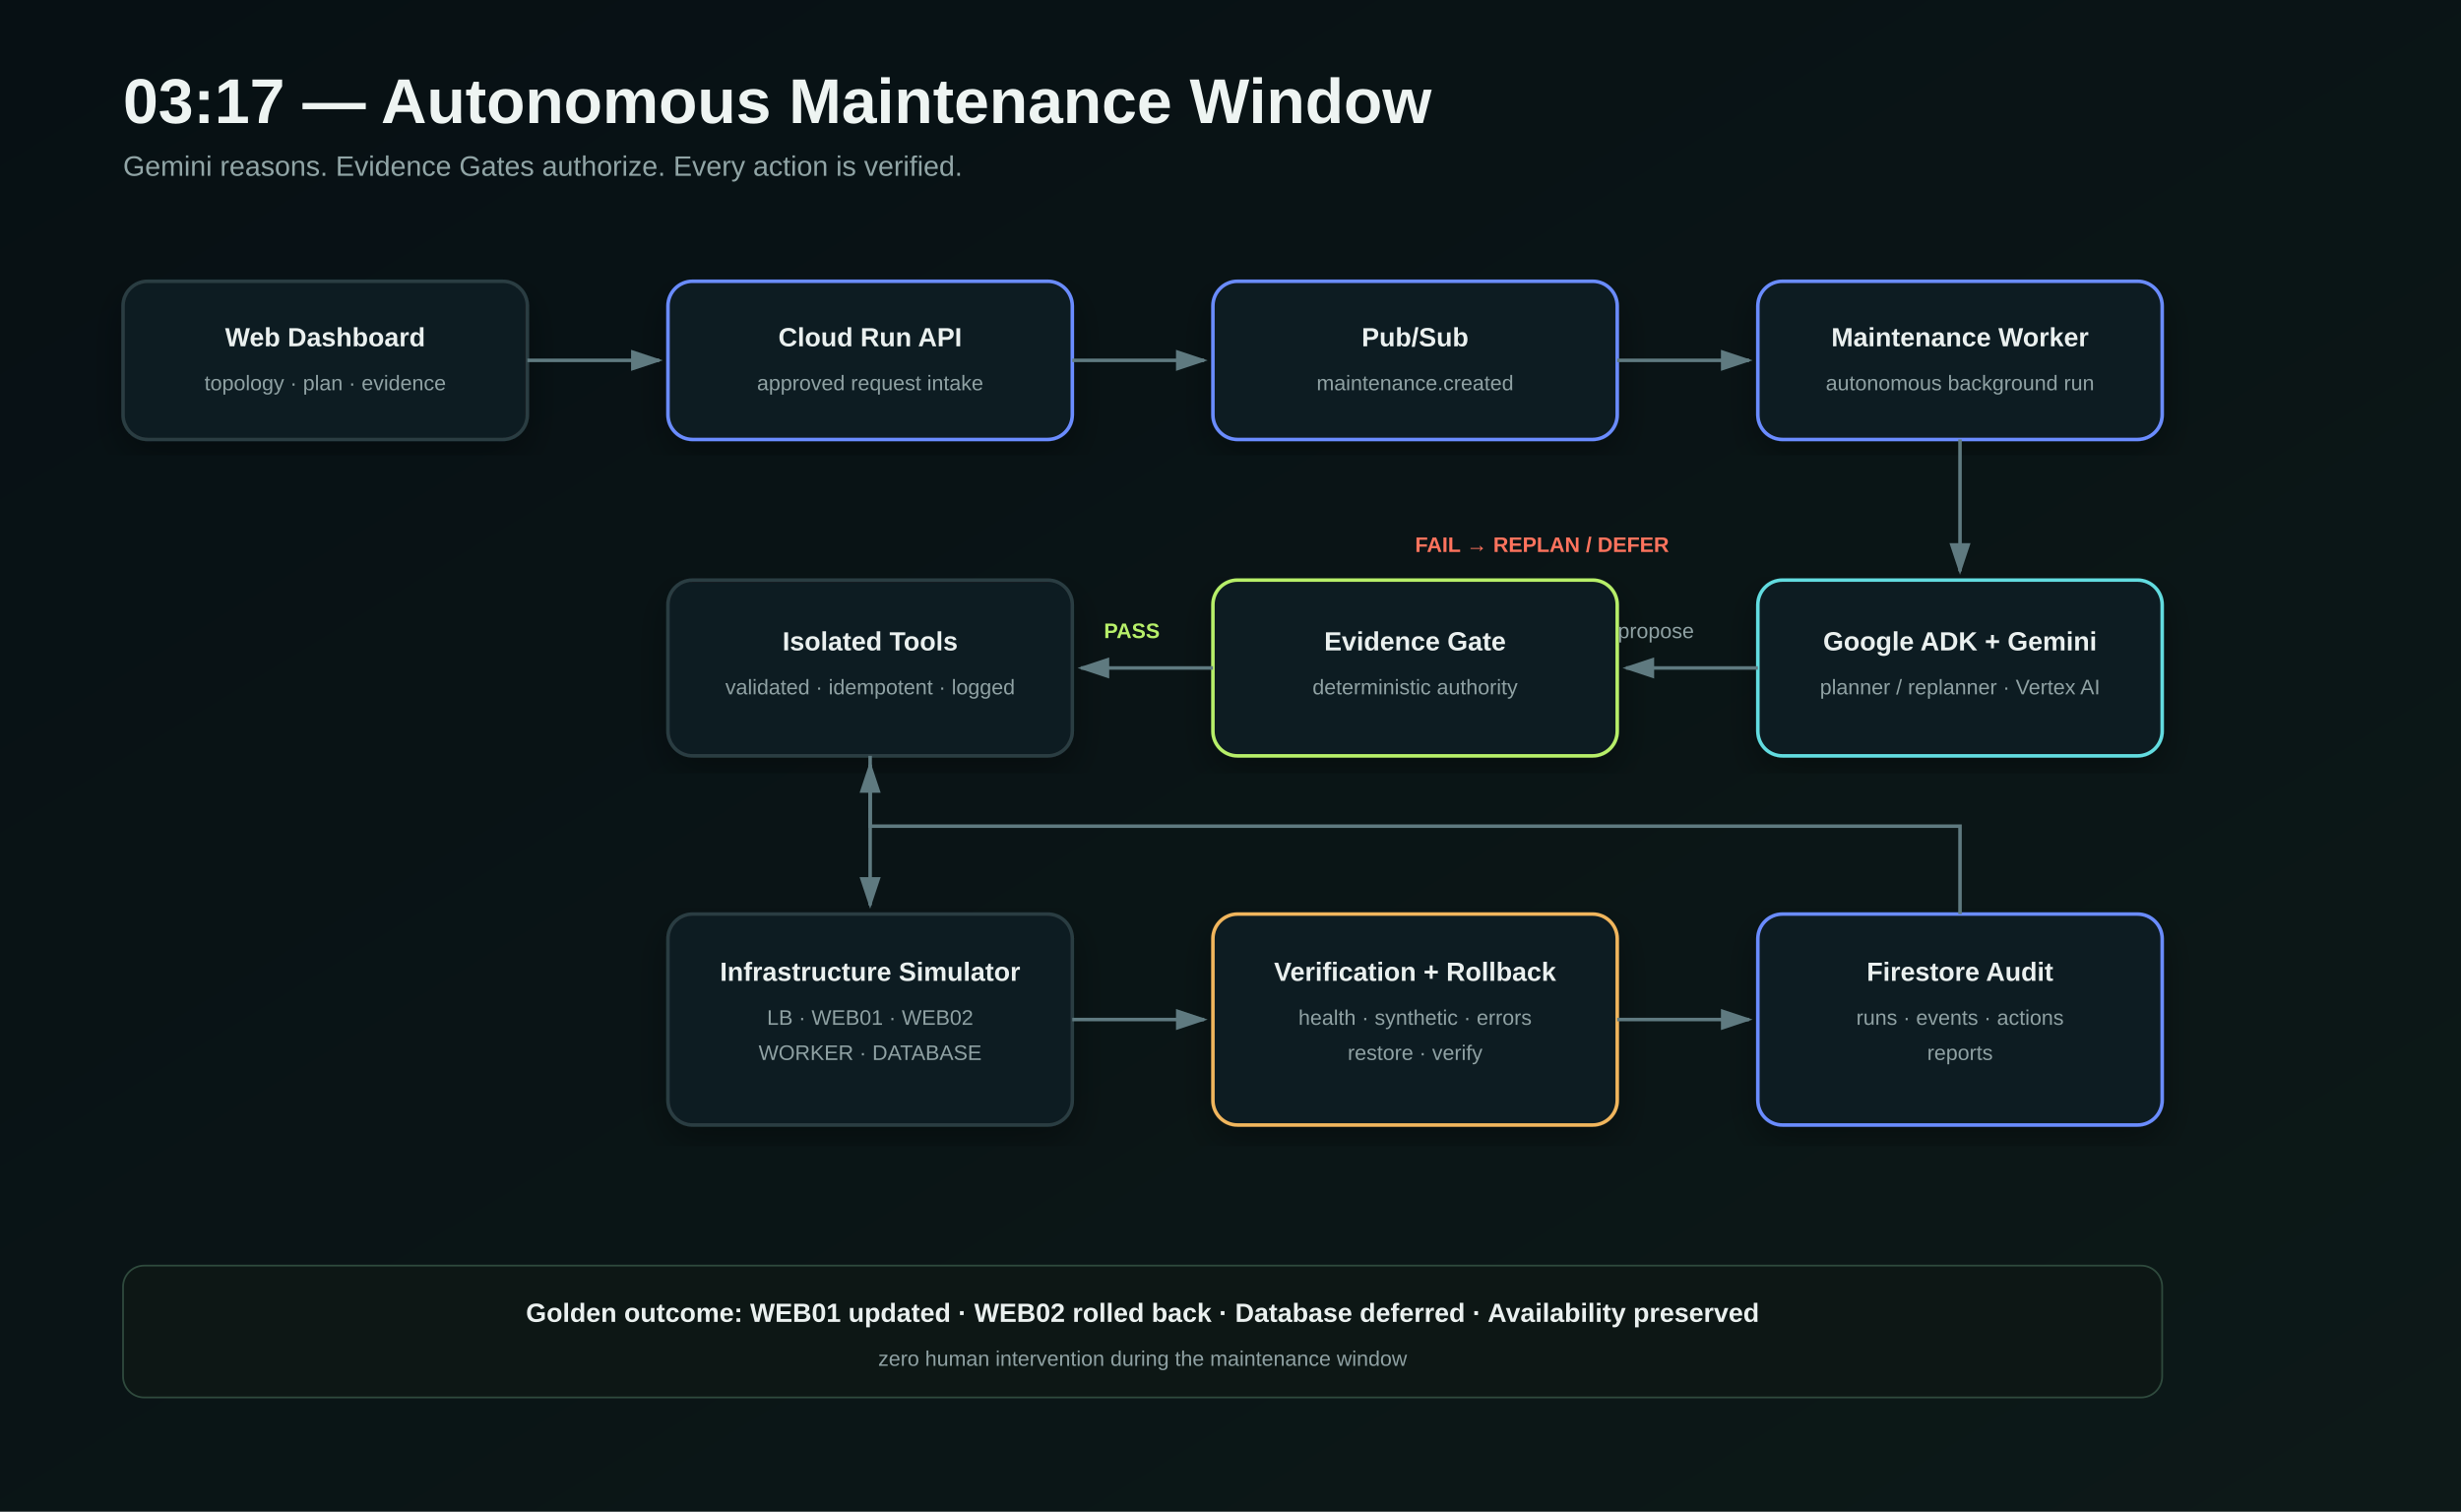
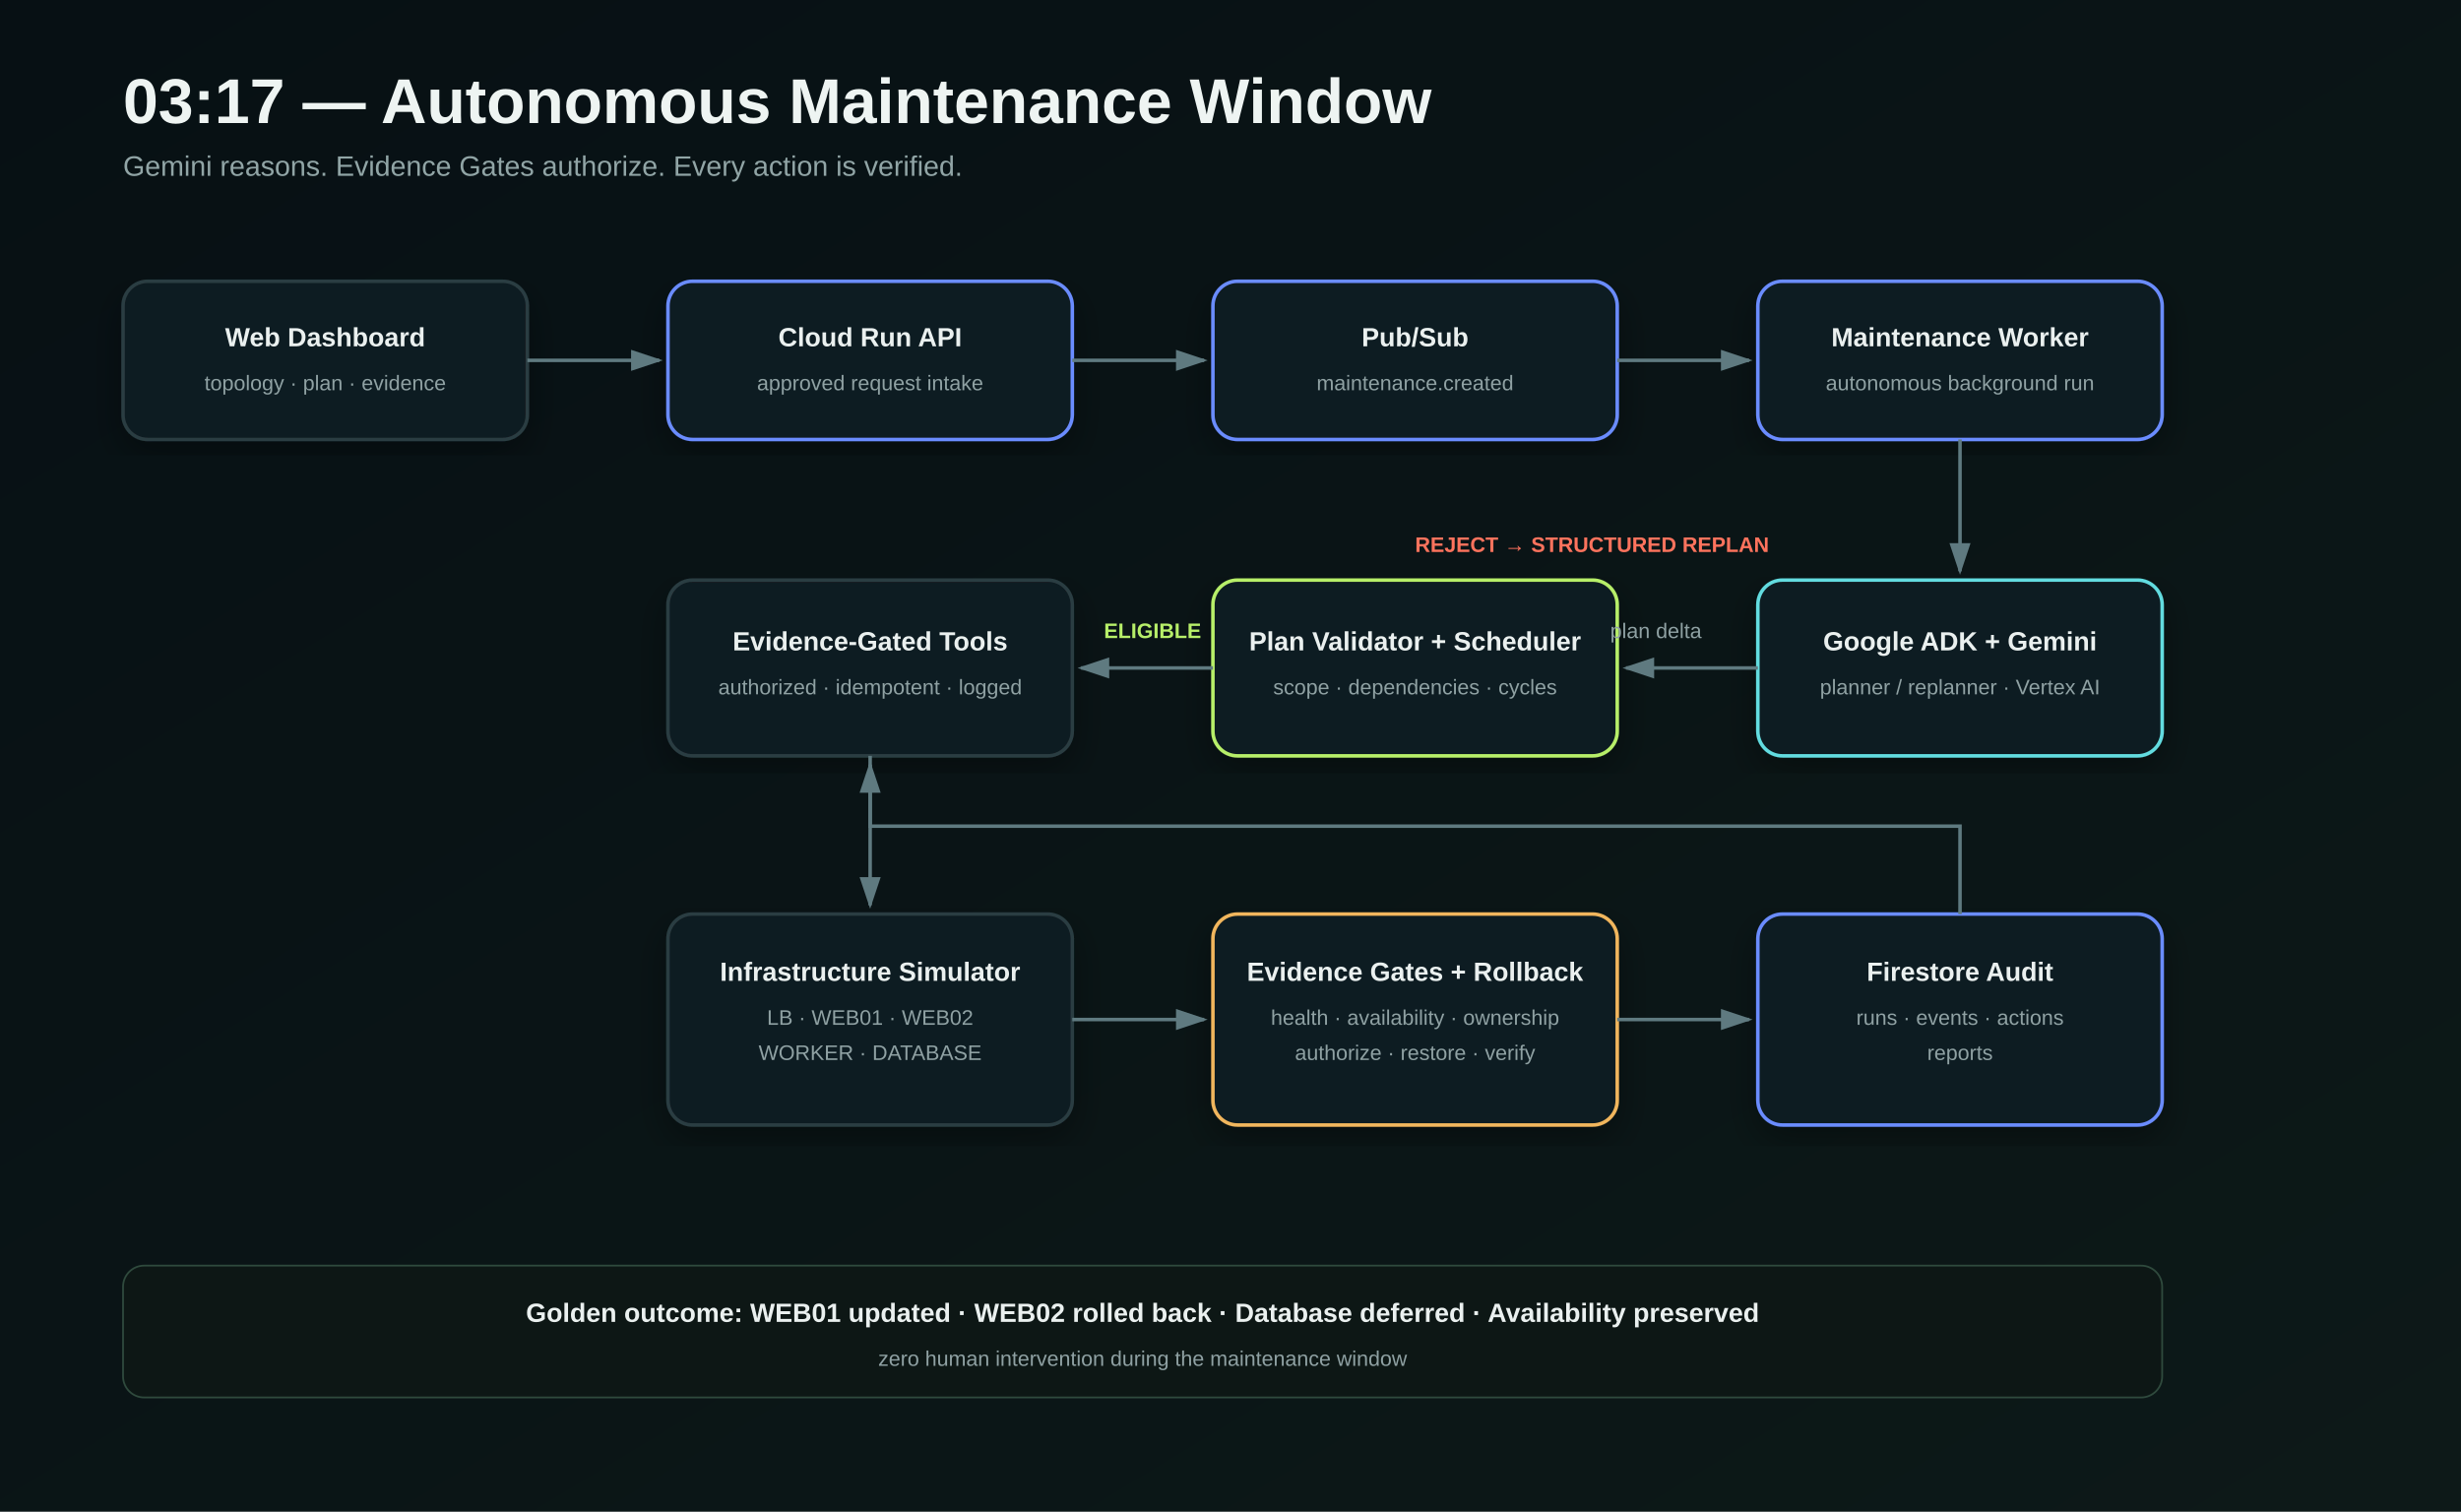
<svg xmlns="http://www.w3.org/2000/svg" width="1400" height="860" viewBox="0 0 1400 860" role="img" aria-labelledby="title desc">
  <defs>
    <linearGradient id="bg" x1="0" y1="0" x2="1" y2="1">
      <stop stop-color="#071014" />
      <stop offset="1" stop-color="#0d1918" />
    </linearGradient>
    <filter id="shadow">
      <feDropShadow dx="0" dy="8" stdDeviation="10" flood-opacity=".35" />
    </filter>
    <marker id="arrow" markerWidth="10" markerHeight="10" refX="8" refY="3" orient="auto">
      <path d="M0,0 L0,6 L9,3 z" fill="#5f7a80" />
    </marker>
    <style>
      .title{font:700 36px Arial,sans-serif;fill:#eef4f2}.sub{font:16px Arial,sans-serif;fill:#91a5a6}.box{fill:#101b20;stroke:#2b3c42;stroke-width:2;rx:14;filter:url(#shadow)}.agent{stroke:#62dce0}.gate{stroke:#b7ef69}.danger{stroke:#f1b65d}.cloud{stroke:#6b8cff}.label{font:700 15px Arial,sans-serif;fill:#eaf0ef;text-anchor:middle}.small{font:12px Arial,sans-serif;fill:#8fa1a3;text-anchor:middle}.flow{fill:none;stroke:#5f7a80;stroke-width:2;marker-end:url(#arrow)}.pass{fill:#b7ef69;font:700 12px Arial,sans-serif}.fail{fill:#ff735d;font:700 12px Arial,sans-serif}
    </style>
  </defs>
  <rect width="1400" height="860" fill="url(#bg)" />
  <text x="70" y="70" class="title">03:17 — Autonomous Maintenance Window</text>
  <text x="70" y="100" class="sub">Gemini reasons. Evidence Gates authorize. Every action is verified.</text>
  <rect class="box" x="70" y="160" width="230" height="90" />
  <text class="label" x="185" y="197">Web Dashboard</text>
  <text class="small" x="185" y="222">topology · plan · evidence</text>
  <rect class="box cloud" x="380" y="160" width="230" height="90" />
  <text class="label" x="495" y="197">Cloud Run API</text>
  <text class="small" x="495" y="222">approved request intake</text>
  <rect class="box cloud" x="690" y="160" width="230" height="90" />
  <text class="label" x="805" y="197">Pub/Sub</text>
  <text class="small" x="805" y="222">maintenance.created</text>
  <rect class="box cloud" x="1000" y="160" width="230" height="90" />
  <text class="label" x="1115" y="197">Maintenance Worker</text>
  <text class="small" x="1115" y="222">autonomous background run</text>
  <path class="flow" d="M300 205H375" />
  <path class="flow" d="M610 205H685" />
  <path class="flow" d="M920 205H995" />
  <rect class="box agent" x="1000" y="330" width="230" height="100" />
  <text class="label" x="1115" y="370">Google ADK + Gemini</text>
  <text class="small" x="1115" y="395">planner / replanner · Vertex AI</text>
  <rect class="box gate" x="690" y="330" width="230" height="100" />
-   <text class="label" x="805" y="370">Evidence Gate</text>
-   <text class="small" x="805" y="395">deterministic authority</text>
+   <text class="label" x="805" y="370">Plan Validator + Scheduler</text>
+   <text class="small" x="805" y="395">scope · dependencies · cycles</text>
  <rect class="box" x="380" y="330" width="230" height="100" />
-   <text class="label" x="495" y="370">Isolated Tools</text>
-   <text class="small" x="495" y="395">validated · idempotent · logged</text>
+   <text class="label" x="495" y="370">Evidence-Gated Tools</text>
+   <text class="small" x="495" y="395">authorized · idempotent · logged</text>
  <path class="flow" d="M1115 250V325" />
  <path class="flow" d="M1000 380H925" />
  <path class="flow" d="M690 380H615" />
-   <text x="942" y="363" class="small">propose</text>
-   <text x="628" y="363" class="pass">PASS</text>
-   <text x="805" y="314" class="fail">FAIL → REPLAN / DEFER</text>
+   <text x="942" y="363" class="small">plan delta</text>
+   <text x="628" y="363" class="pass">ELIGIBLE</text>
+   <text x="805" y="314" class="fail">REJECT → STRUCTURED REPLAN</text>
  <rect class="box" x="380" y="520" width="230" height="120" />
  <text class="label" x="495" y="558">Infrastructure Simulator</text>
  <text class="small" x="495" y="583">LB · WEB01 · WEB02</text>
  <text class="small" x="495" y="603">WORKER · DATABASE</text>
  <rect class="box danger" x="690" y="520" width="230" height="120" />
-   <text class="label" x="805" y="558">Verification + Rollback</text>
-   <text class="small" x="805" y="583">health · synthetic · errors</text>
-   <text class="small" x="805" y="603">restore · verify</text>
+   <text class="label" x="805" y="558">Evidence Gates + Rollback</text>
+   <text class="small" x="805" y="583">health · availability · ownership</text>
+   <text class="small" x="805" y="603">authorize · restore · verify</text>
  <rect class="box cloud" x="1000" y="520" width="230" height="120" />
  <text class="label" x="1115" y="558">Firestore Audit</text>
  <text class="small" x="1115" y="583">runs · events · actions</text>
  <text class="small" x="1115" y="603">reports</text>
  <path class="flow" d="M495 430V515" />
  <path class="flow" d="M610 580H685" />
  <path class="flow" d="M920 580H995" />
  <path class="flow" d="M1115 520V470H495V435" />
  <rect x="70" y="720" width="1160" height="75" rx="12" fill="#0d1715" stroke="#2f4a3d" />
  <text x="650" y="752" class="label">Golden outcome: WEB01 updated · WEB02 rolled back · Database deferred · Availability preserved</text>
  <text x="650" y="777" class="small">zero human intervention during the maintenance window</text>
</svg>
